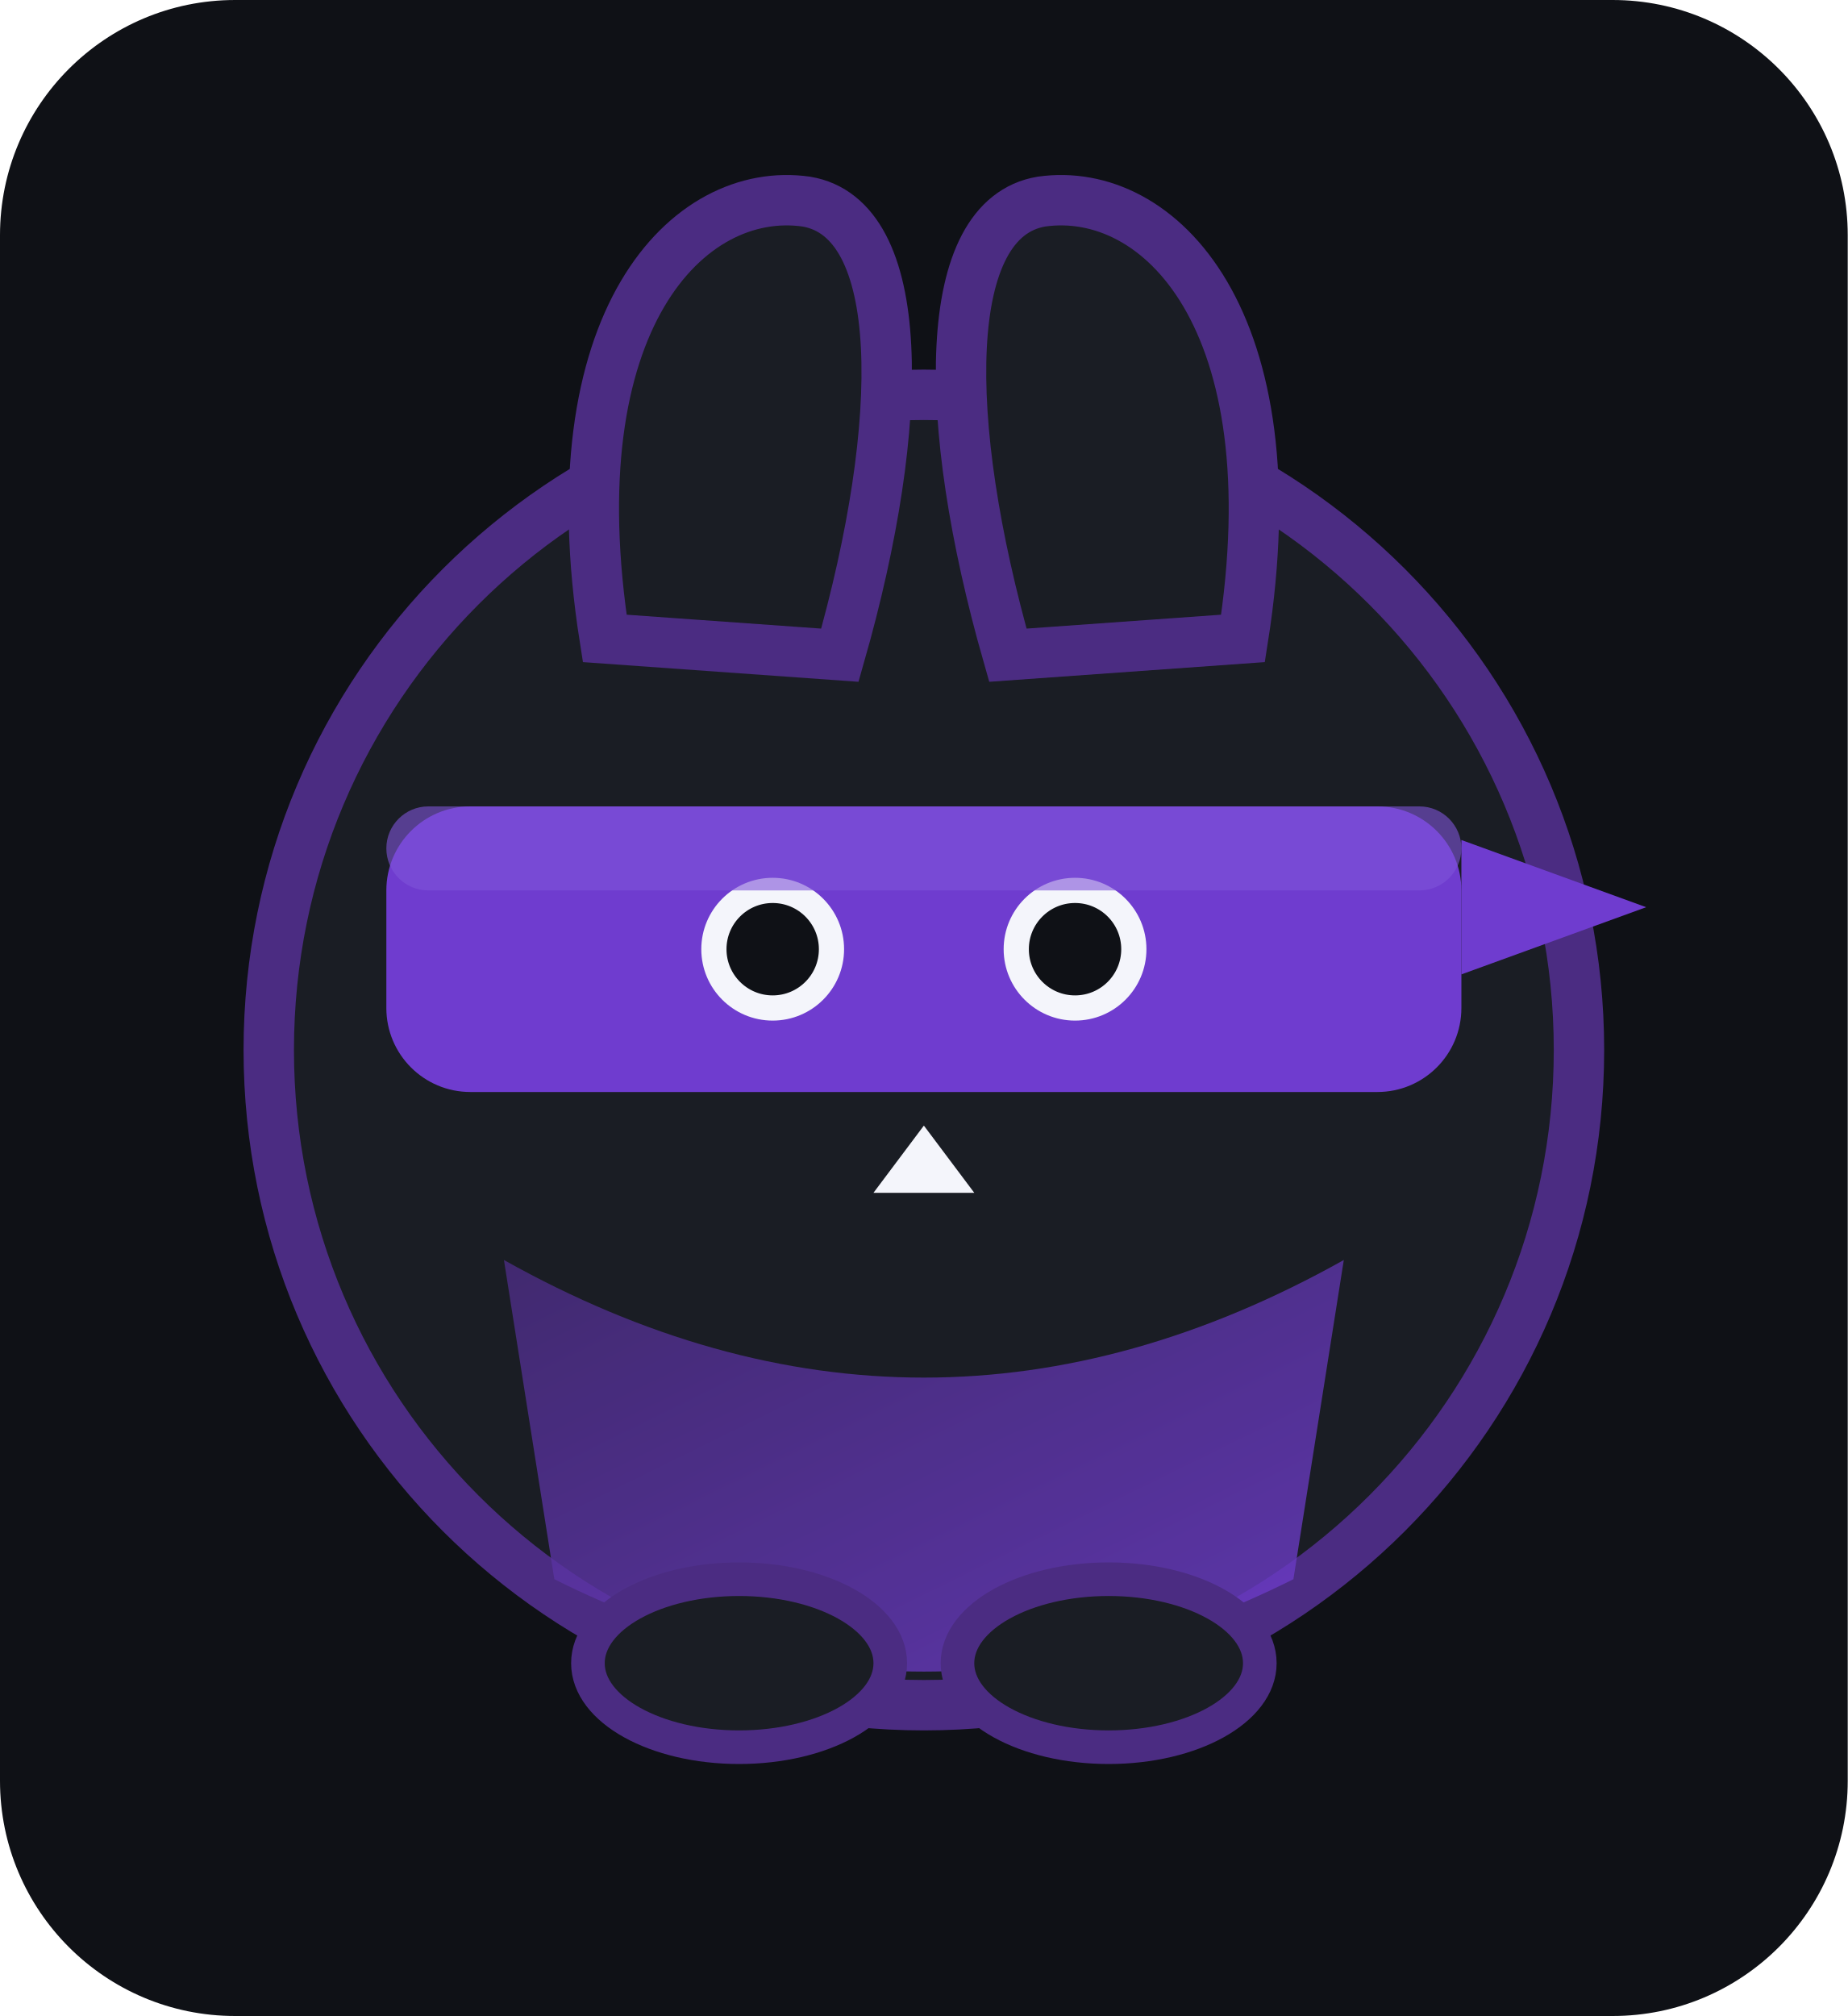
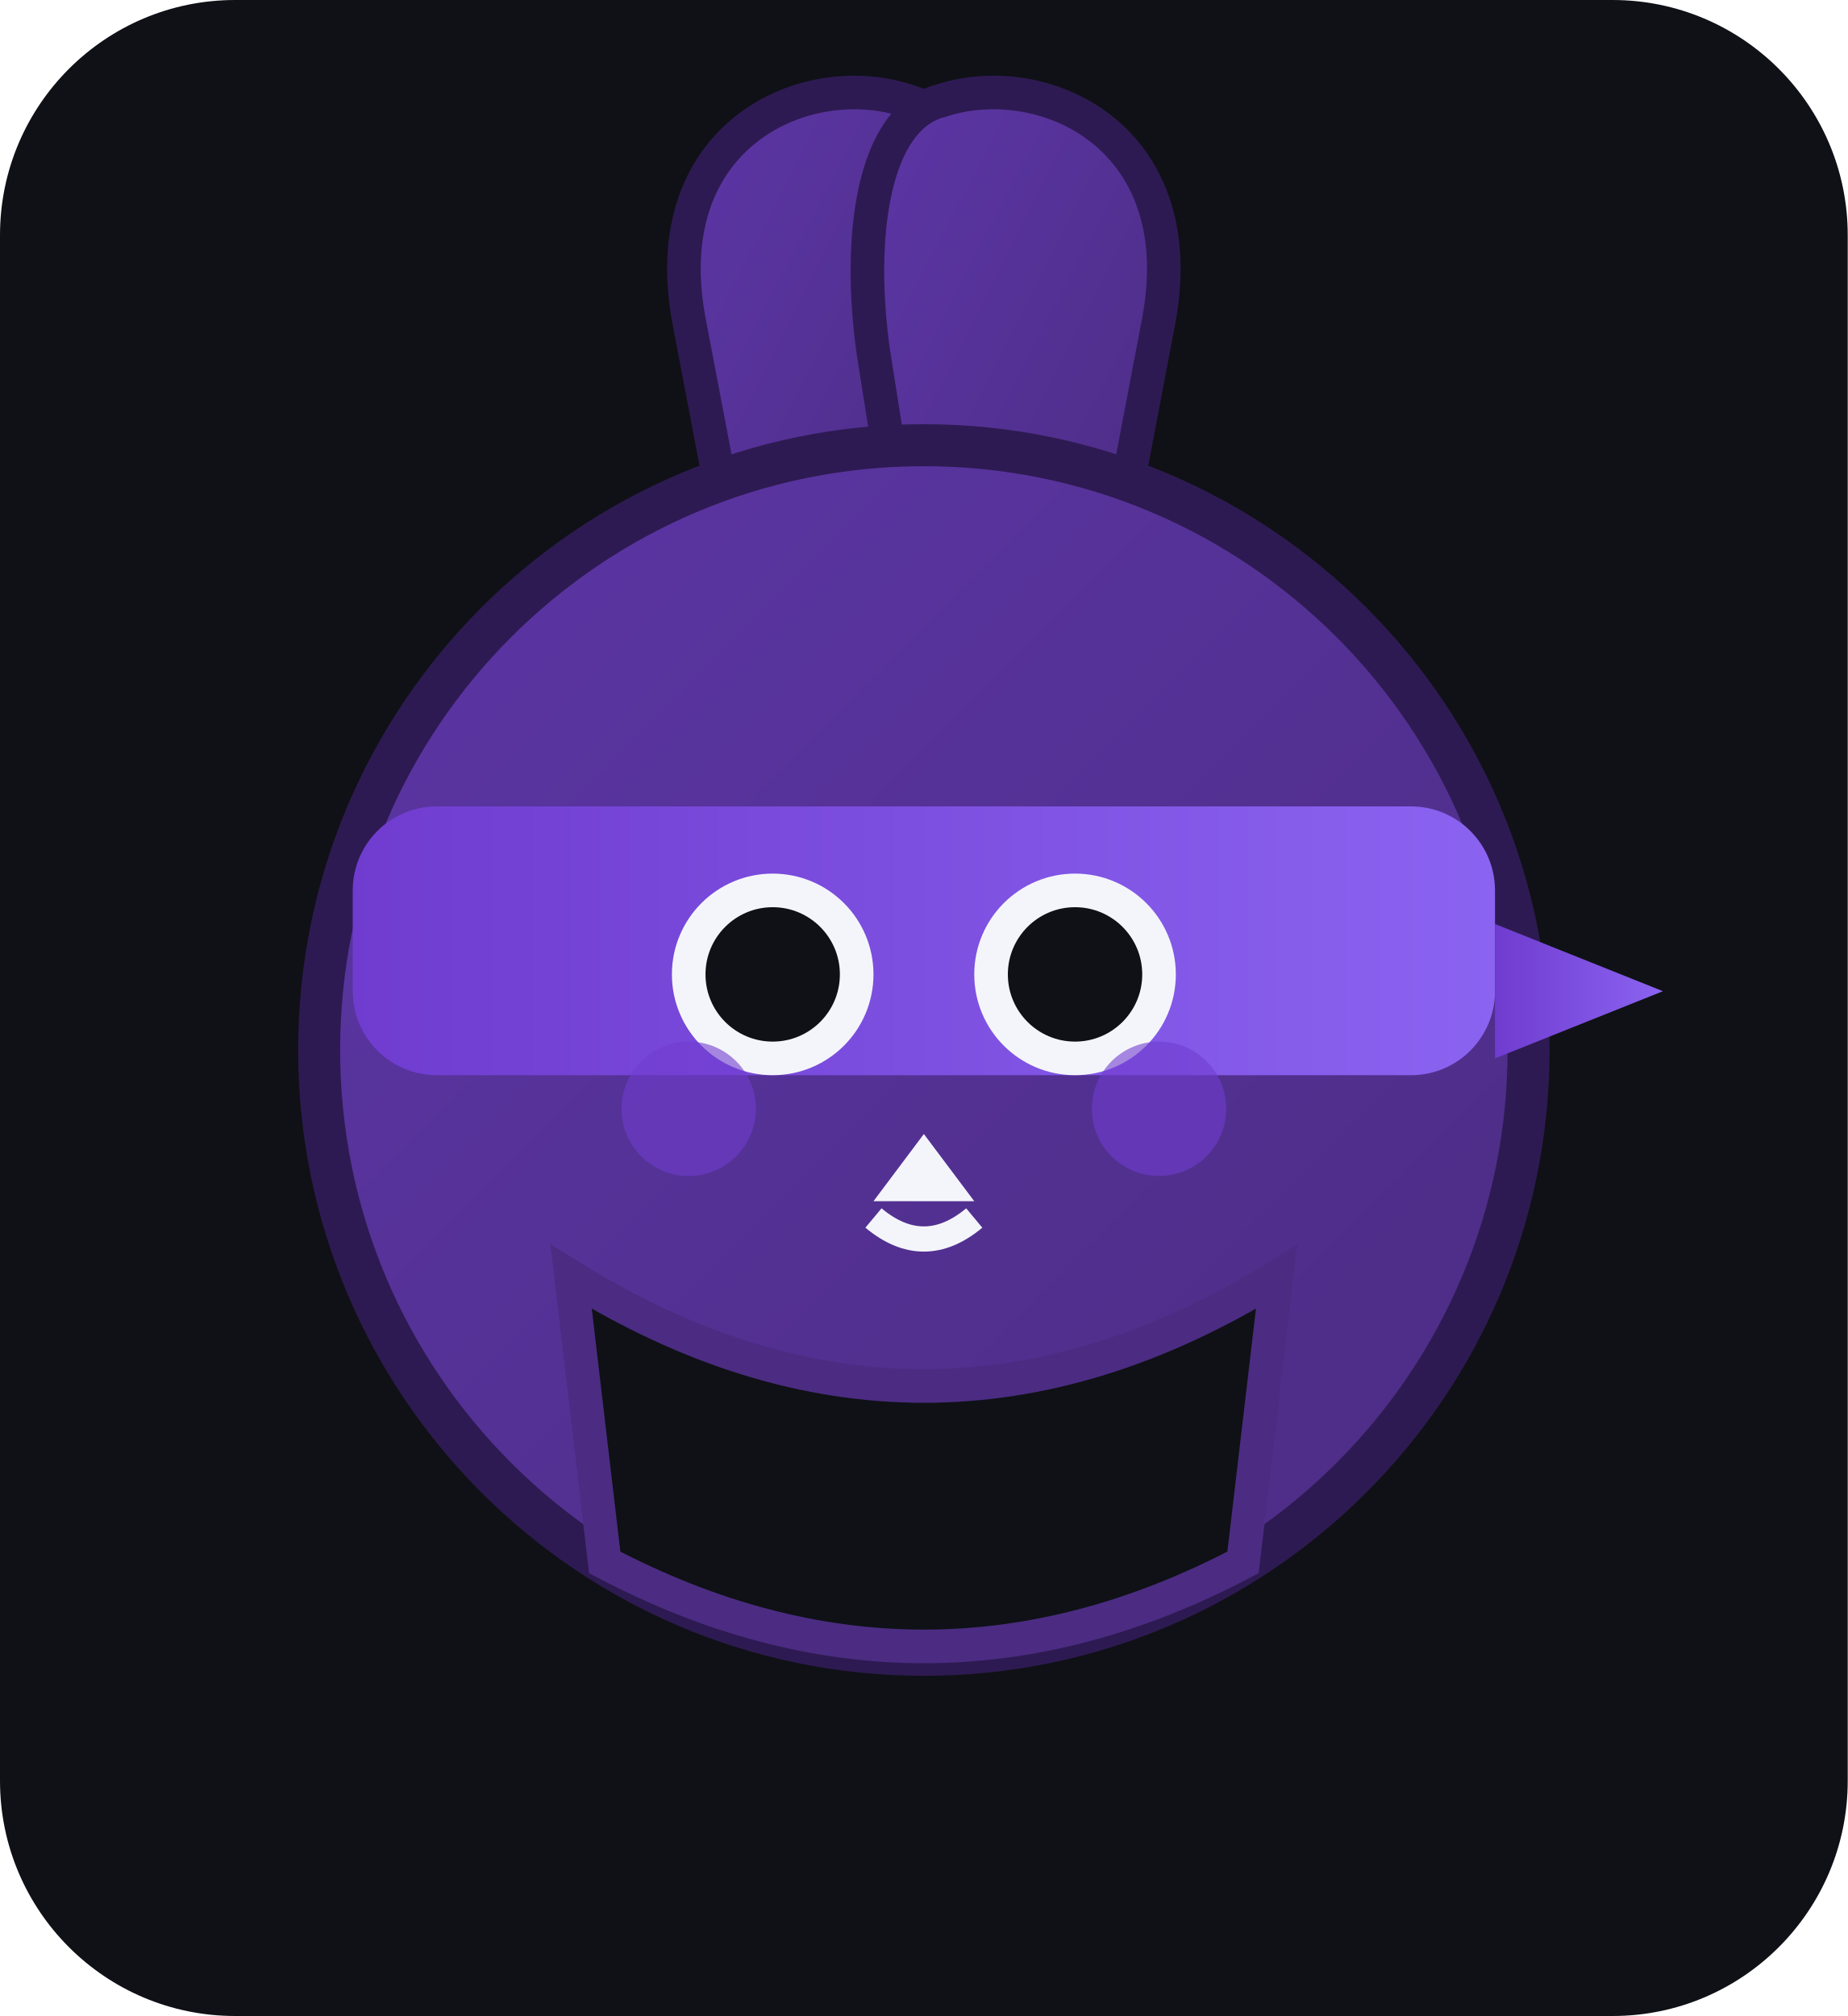
<svg xmlns="http://www.w3.org/2000/svg" width="220" height="240" viewBox="0 0 220 240" fill="none">
  <defs>
-     <linearGradient id="bg" x1="0" y1="0" x2="1" y2="1">
-       <stop offset="0%" stop-color="#4B2C82" />
-       <stop offset="100%" stop-color="#6F3CCF" />
+     <linearGradient id="fur" x1="0" y1="0" x2="1" y2="1">
+       <stop offset="0%" stop-color="#5C36A6" />
+       <stop offset="100%" stop-color="#4B2C82" />
+     </linearGradient>
+     <linearGradient id="band" x1="0" y1="0" x2="1" y2="0">
+       <stop offset="0%" stop-color="#6F3CCF" />
+       <stop offset="100%" stop-color="#8B63F1" />
    </linearGradient>
  </defs>
  <rect width="220" height="240" rx="28" fill="#0F1116" />
-   <circle cx="110" cy="125" r="78" fill="#1A1D24" stroke="#4B2C82" stroke-width="6" />
-   <path d="M72 76 C66 38 82 22 96 24 C108 26 108 50 100 78 Z" fill="#1A1D24" stroke="#4B2C82" stroke-width="6" />
-   <path d="M148 76 C154 38 138 22 124 24 C112 26 112 50 120 78 Z" fill="#1A1D24" stroke="#4B2C82" stroke-width="6" />
-   <rect x="46" y="96" width="128" height="34" rx="10" fill="#6F3CCF" />
-   <path d="M174 100 L196 108 L174 116 Z" fill="#6F3CCF" />
-   <circle cx="92" cy="113" r="7" fill="#0F1116" stroke="#F4F5FB" stroke-width="3" />
-   <circle cx="128" cy="113" r="7" fill="#0F1116" stroke="#F4F5FB" stroke-width="3" />
-   <rect x="46" y="96" width="128" height="10" rx="5" fill="#7F53D9" opacity="0.6" />
-   <path d="M110 134 L104 142 L116 142 Z" fill="#F4F5FB" />
-   <path d="M60 150 Q110 178 160 150 L154 188 Q110 210 66 188 Z" fill="url(#bg)" opacity="0.8" />
-   <ellipse cx="88" cy="198" rx="18" ry="10" fill="#1A1D24" stroke="#4B2C82" stroke-width="4" />
-   <ellipse cx="132" cy="198" rx="18" ry="10" fill="#1A1D24" stroke="#4B2C82" stroke-width="4" />
+   <path d="M82 38 C78 16 96 8 108 12 C116 14 118 28 116 42 L110 80 L90 80 Z" fill="url(#fur)" stroke="#2E1A52" stroke-width="4" />
+   <path d="M138 38 C142 16 124 8 112 12 C104 14 102 28 104 42 L110 80 L130 80 Z" fill="url(#fur)" stroke="#2E1A52" stroke-width="4" />
+   <circle cx="110" cy="125" r="72" fill="url(#fur)" stroke="#2E1A52" stroke-width="5" />
+   <rect x="42" y="96" width="136" height="32" rx="10" fill="url(#band)" />
+   <path d="M178 110 L198 118 L178 126 Z" fill="url(#band)" />
+   <circle cx="92" cy="116" r="10" fill="#0F1116" stroke="#F4F5FB" stroke-width="4" />
+   <circle cx="128" cy="116" r="10" fill="#0F1116" stroke="#F4F5FB" stroke-width="4" />
+   <path d="M110 135 L104 143 L116 143 Z" fill="#F4F5FB" />
+   <path d="M104 145 Q110 150 116 145" stroke="#F4F5FB" stroke-width="3" fill="none" />
+   <path d="M68 152 Q110 178 152 152 L148 186 Q110 206 72 186 Z" fill="#0F1116" stroke="#4B2C82" stroke-width="4" />
+   <circle cx="82" cy="132" r="8" fill="#6F3CCF" opacity="0.6" />
+   <circle cx="138" cy="132" r="8" fill="#6F3CCF" opacity="0.6" />
</svg>
